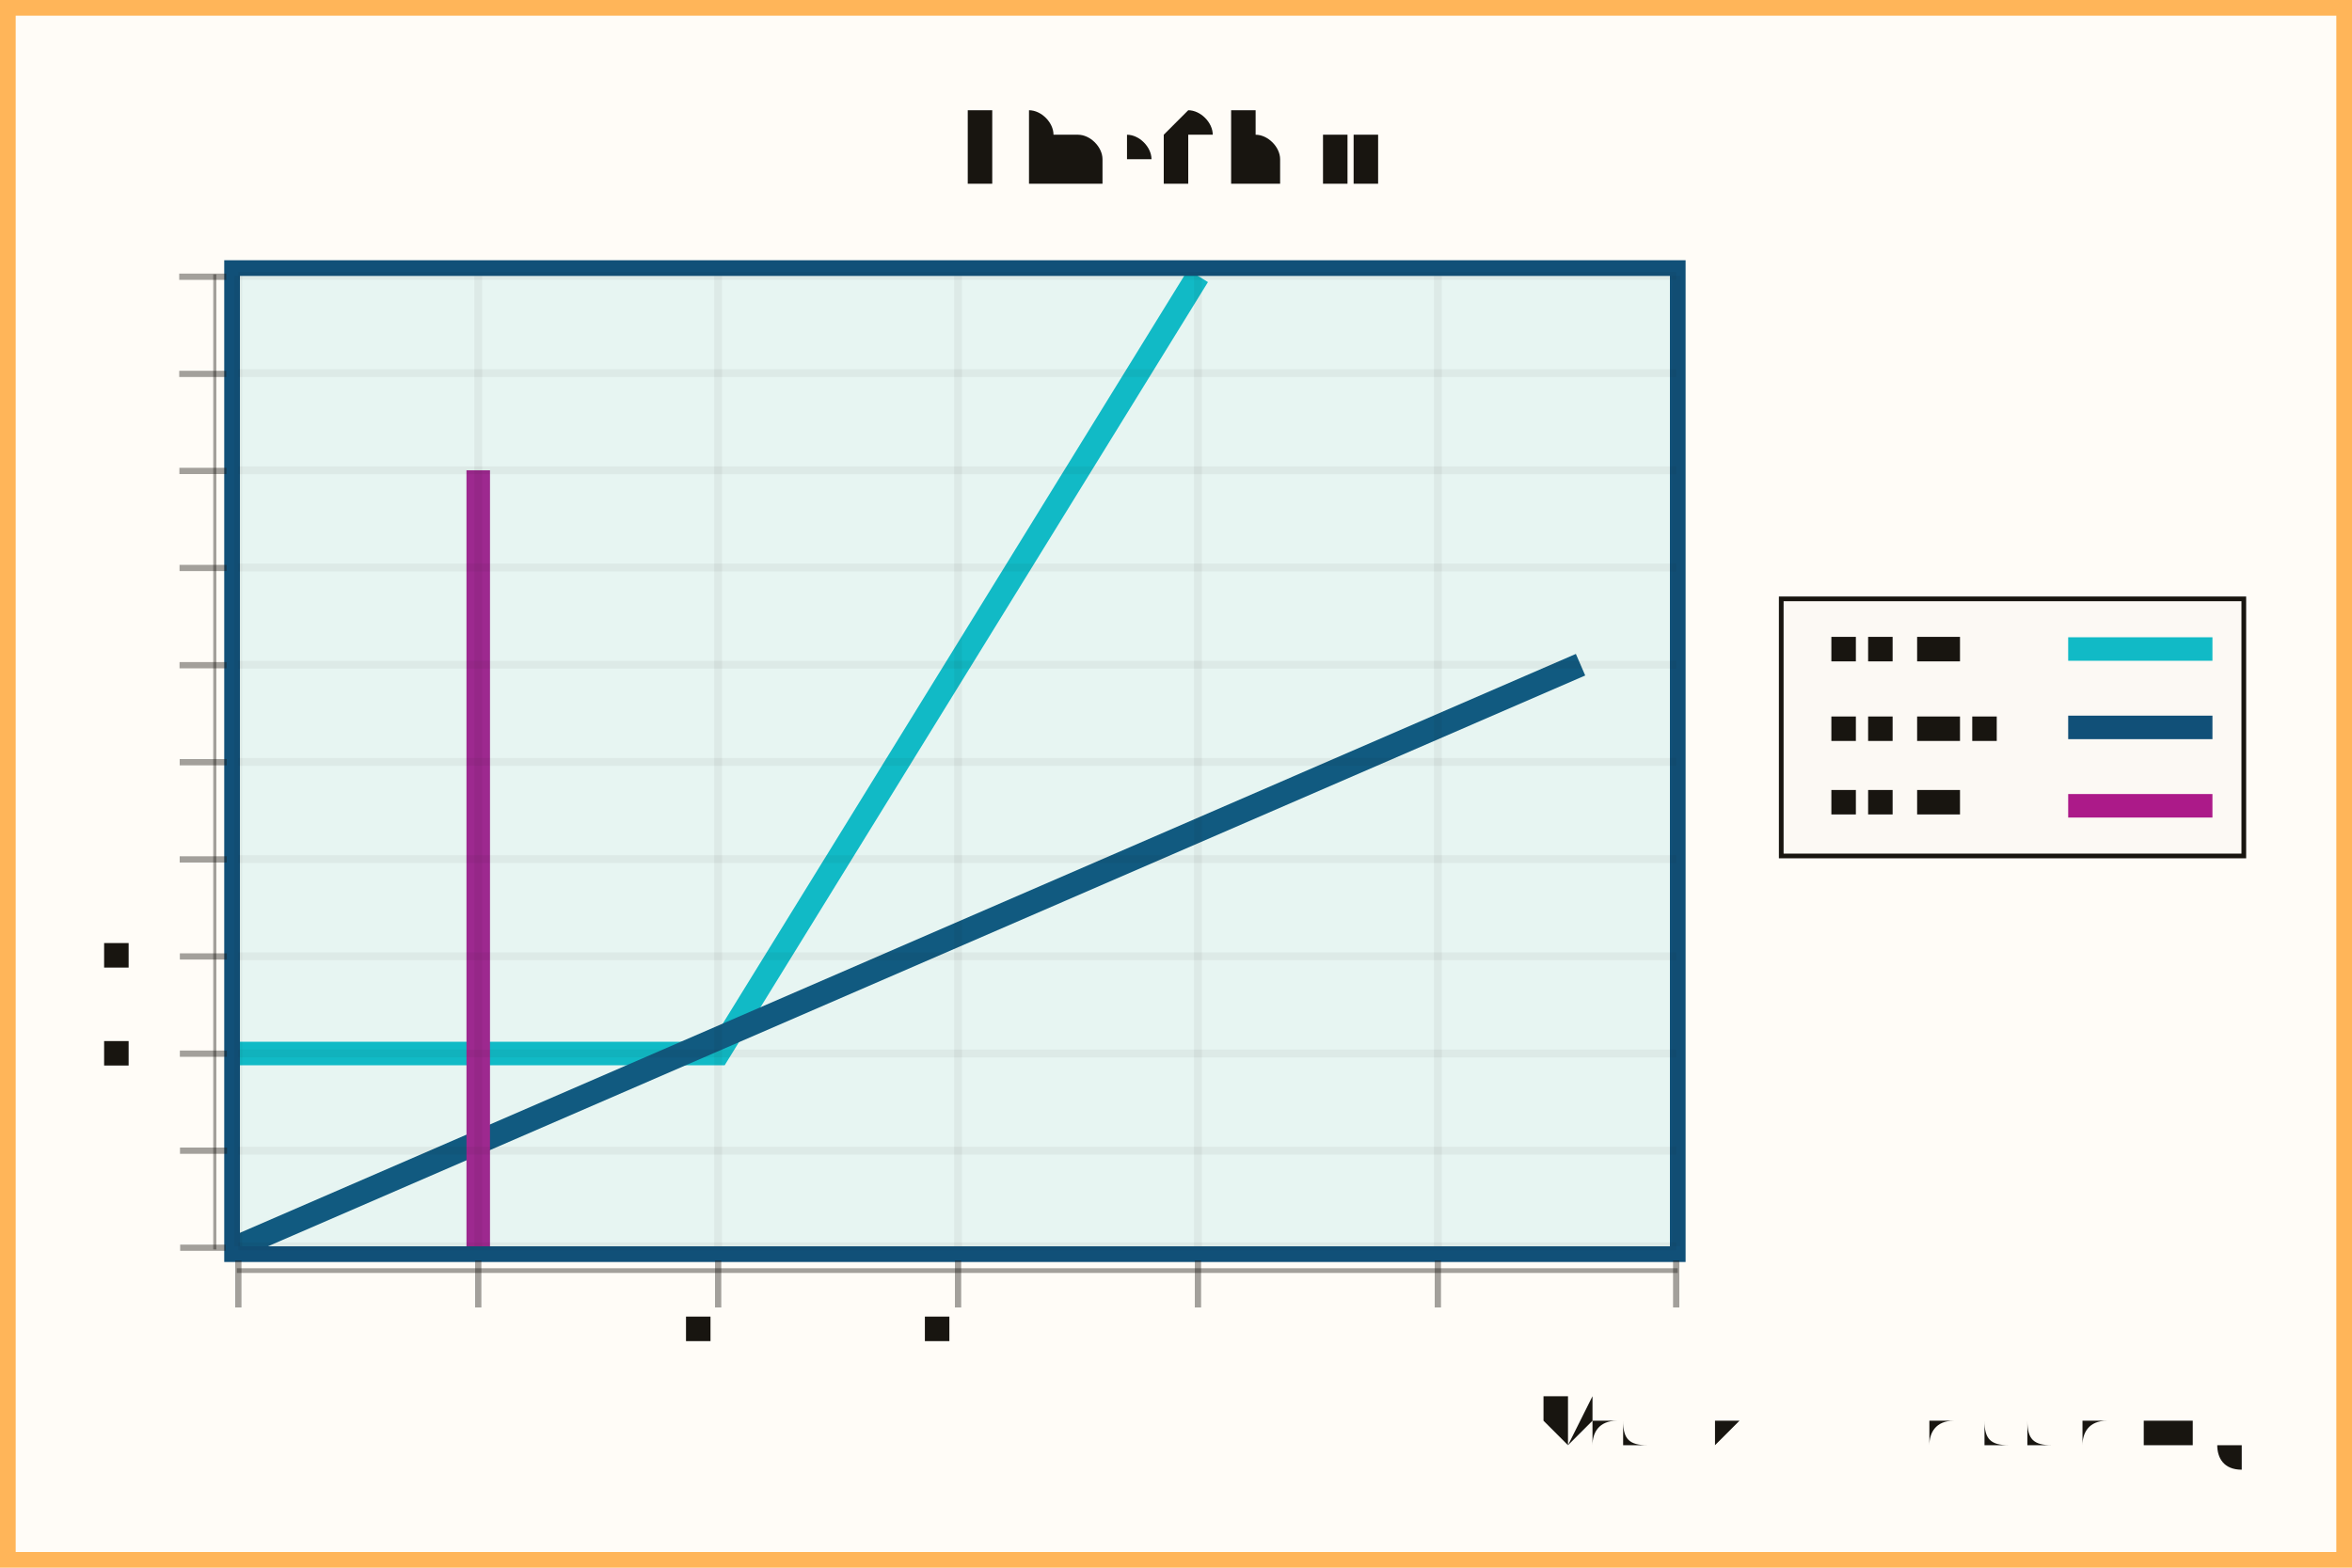
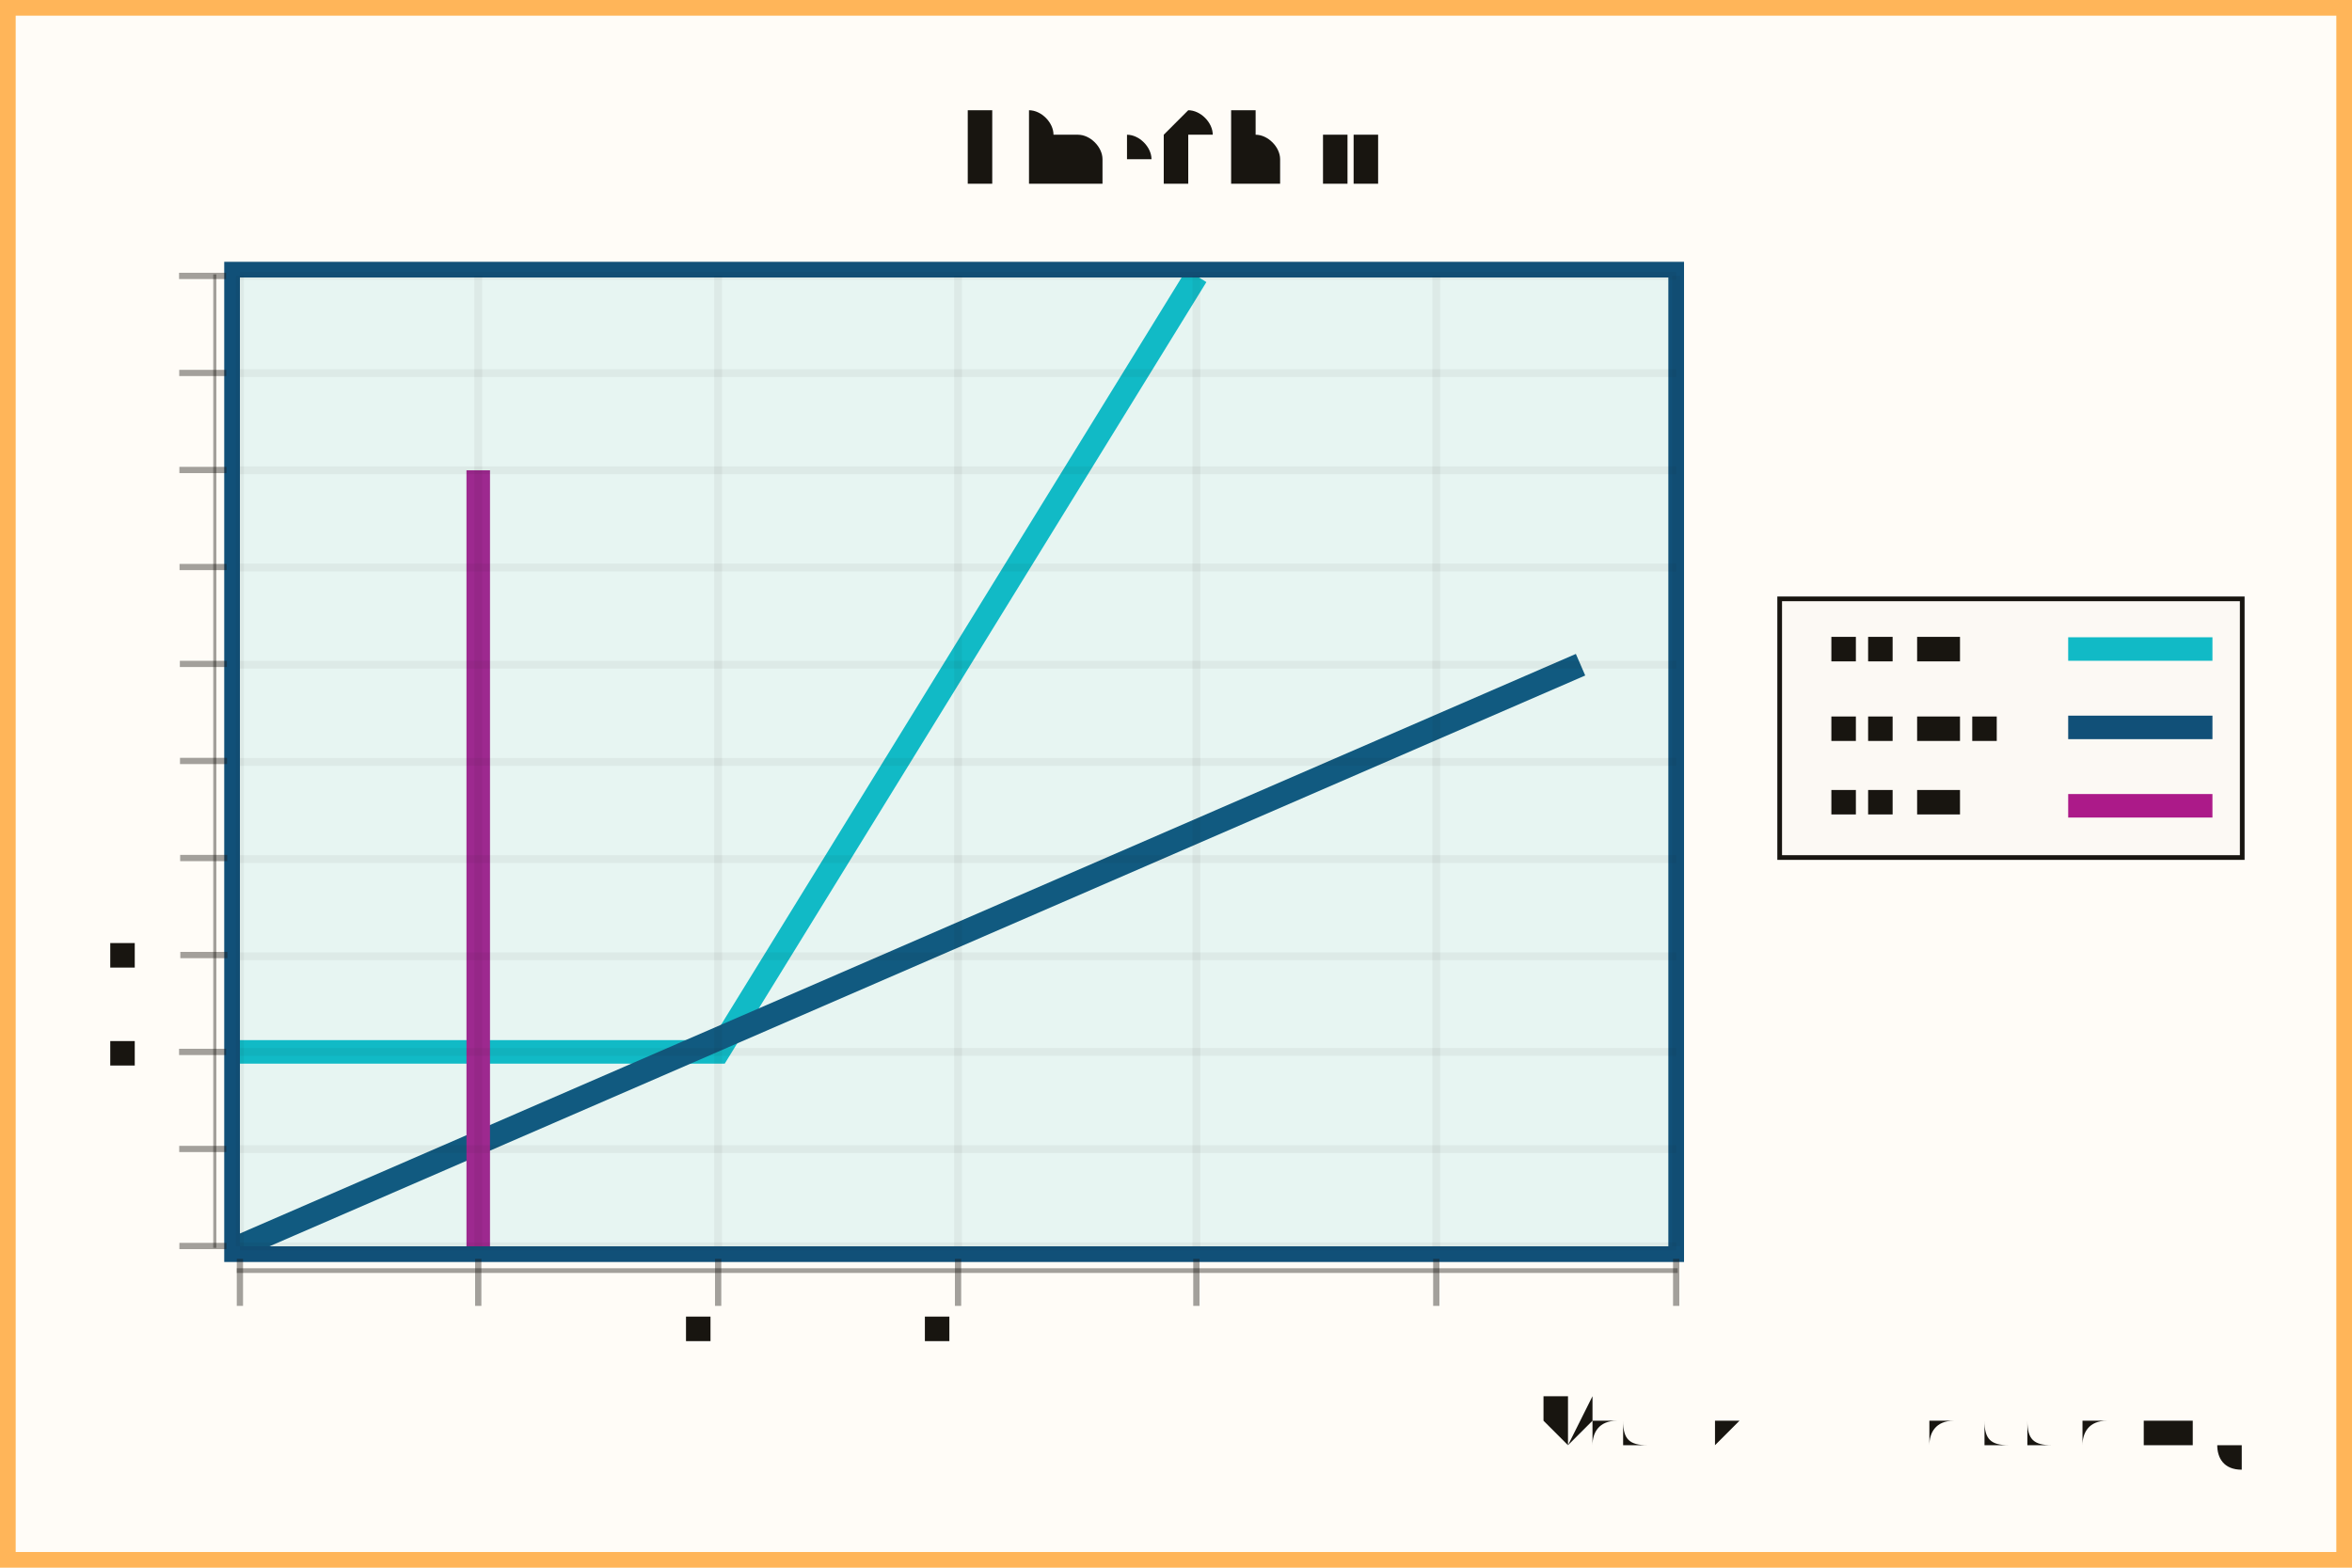
- <svg xmlns="http://www.w3.org/2000/svg" width="450" height="300" viewBox="-0.75 -0.5 1.5 1.0">
+ <svg xmlns="http://www.w3.org/2000/svg" width="450" height="300" viewBox="-0.75 -0.5 1.5 1">
  <style>svg {
  color-scheme: light dark;
}
{
  .canvas g, .title g, .axisbar g, .ticktext g, .tickglyph g, .ticklines g, .legendContent g text {
    fill: rgb(5%, 5%, 5%);
  }
  .ticklines g, .tickglyph g, .legendBorder g {
    stroke: rgb(5%, 5%, 5%);
  }
  .legendBorder g {
    fill: rgb(94%, 94%, 94%);
  }
}
@media (prefers-color-scheme:dark) {
  .canvas g, .title g, .axisbar g, .ticktext g, .tickglyph g, .ticklines g, .legendContent g text {
    fill: rgb(94%, 94%, 94%);
  }
  .ticklines g, .tickglyph g, .legendBorder g {
    stroke: rgb(94%, 94%, 94%);
  }
  .legendBorder g {
    fill: rgb(5%, 5%, 5%);
  }
}</style>
  <g class="chart">
    <g class="line">
      <g stroke-width="0.015" stroke="rgb(2%, 73%, 80%)" stroke-opacity="1.0" fill="none">
-         <polyline points="-0.598,0.172 -0.292,0.172 0.014,-0.324" />
+         <polyline points="-0.597,0.171 -0.292,0.171 0.013,-0.324" />
      </g>
      <g stroke-width="0.015" stroke="rgb(2%, 29%, 48%)" stroke-opacity="1.0" fill="none">
-         <polyline points="-0.598,0.295 0.258,-0.076" />
+         <polyline points="-0.597,0.295 0.258,-0.076" />
      </g>
      <g stroke-width="0.015" stroke="rgb(66%, 7%, 55%)" stroke-opacity="1.0" fill="none">
        <polyline points="-0.445,-0.2 -0.445,0.295" />
      </g>
    </g>
  </g>
  <g class="hud">
    <g class="frame">
      <g stroke-width="0.01" stroke="rgb(2%, 29%, 48%)" stroke-opacity="1.0" fill="rgb(2%, 73%, 80%)" fill-opacity="0.1">
-         <rect width="0.922" height="0.629" x="-0.602" y="-0.329" />
+         <rect width="0.921" height="0.628" x="-0.602" y="-0.328" />
      </g>
    </g>
    <g class="axis">
      <g class="ticks">
        <g class="tickglyph">
          <g stroke-width="0.004" stroke="rgb(5%, 5%, 5%)" stroke-opacity="0.4" fill="rgb(5%, 5%, 5%)" fill-opacity="0.4">
-             <g transform="rotate(-90.0, -0.6206, 0.2955)">
-               <polyline points="-0.621,0.31 -0.621,0.281" />
-             </g>
-             <g transform="rotate(-90.0, -0.6206, 0.2336)">
-               <polyline points="-0.621,0.249 -0.621,0.219" />
-             </g>
-             <g transform="rotate(-90.0, -0.6206, 0.1717)">
-               <polyline points="-0.621,0.187 -0.621,0.157" />
-             </g>
-             <g transform="rotate(-90.0, -0.6206, 0.1097)">
-               <polyline points="-0.621,0.125 -0.621,0.095" />
-             </g>
-             <g transform="rotate(-90.0, -0.6206, 0.0478)">
-               <polyline points="-0.621,0.063 -0.621,0.033" />
-             </g>
-             <g transform="rotate(-90.0, -0.6206, -0.0142)">
-               <polyline points="-0.621,0.001 -0.621,-0.029" />
-             </g>
-             <g transform="rotate(-90.0, -0.6206, -0.0761)">
-               <polyline points="-0.621,-0.061 -0.621,-0.091" />
-             </g>
-             <g transform="rotate(-90.0, -0.6206, -0.1381)">
-               <polyline points="-0.621,-0.123 -0.621,-0.153" />
-             </g>
-             <g transform="rotate(-90.0, -0.6206, -0.2)">
-               <polyline points="-0.621,-0.185 -0.621,-0.215" />
-             </g>
-             <g transform="rotate(-90.0, -0.6206, -0.2619)">
-               <polyline points="-0.621,-0.247 -0.621,-0.277" />
-             </g>
-             <g transform="rotate(-90.0, -0.6206, -0.3239)">
-               <polyline points="-0.621,-0.309 -0.621,-0.339" />
+             <g transform="rotate(-90.0, -0.6204, 0.2952)">
+               <polyline points="-0.62,0.31 -0.62,0.28" />
+             </g>
+             <g transform="rotate(-90.0, -0.6204, 0.2333)">
+               <polyline points="-0.62,0.248 -0.62,0.218" />
+             </g>
+             <g transform="rotate(-90.0, -0.6204, 0.1714)">
+               <polyline points="-0.62,0.186 -0.62,0.156" />
+             </g>
+             <g transform="rotate(-90.0, -0.6204, 0.1096)">
+               <polyline points="-0.62,0.125 -0.62,0.095" />
+             </g>
+             <g transform="rotate(-90.0, -0.6204, 0.0477)">
+               <polyline points="-0.62,0.063 -0.62,0.033" />
+             </g>
+             <g transform="rotate(-90.0, -0.6204, -0.0142)">
+               <polyline points="-0.62,0.001 -0.62,-0.029" />
+             </g>
+             <g transform="rotate(-90.0, -0.6204, -0.0761)">
+               <polyline points="-0.62,-0.061 -0.62,-0.091" />
+             </g>
+             <g transform="rotate(-90.0, -0.6204, -0.1379)">
+               <polyline points="-0.62,-0.123 -0.62,-0.153" />
+             </g>
+             <g transform="rotate(-90.0, -0.6204, -0.1998)">
+               <polyline points="-0.62,-0.185 -0.62,-0.215" />
+             </g>
+             <g transform="rotate(-90.0, -0.6204, -0.2617)">
+               <polyline points="-0.62,-0.247 -0.62,-0.277" />
+             </g>
+             <g transform="rotate(-90.0, -0.6204, -0.3236)">
+               <polyline points="-0.62,-0.309 -0.62,-0.339" />
            </g>
          </g>
        </g>
        <g class="ticktext">
          <g stroke-width="0.0" stroke="none" fill="rgb(5%, 5%, 5%)" fill-opacity="1.0" font-size="0.031" text-anchor="end">
-             <text x="-0.643" y="0.304">0.0</text>
-             <text x="-0.643" y="0.242">0.5</text>
-             <text x="-0.643" y="0.18">1.0</text>
-             <text x="-0.643" y="0.118">1.5</text>
-             <text x="-0.643" y="0.056">2.0</text>
-             <text x="-0.643" y="-0.006">2.5</text>
-             <text x="-0.643" y="-0.068">3.0</text>
-             <text x="-0.643" y="-0.13">3.5</text>
-             <text x="-0.643" y="-0.192">4.0</text>
-             <text x="-0.643" y="-0.253">4.5</text>
-             <text x="-0.643" y="-0.315">5.0</text>
+             <text x="-0.642" y="0.304">0.0</text>
+             <text x="-0.642" y="0.242">0.5</text>
+             <text x="-0.642" y="0.18">1.0</text>
+             <text x="-0.642" y="0.118">1.5</text>
+             <text x="-0.642" y="0.056">2.0</text>
+             <text x="-0.642" y="-0.006">2.5</text>
+             <text x="-0.642" y="-0.068">3.0</text>
+             <text x="-0.642" y="-0.129">3.5</text>
+             <text x="-0.642" y="-0.191">4.0</text>
+             <text x="-0.642" y="-0.253">4.5</text>
+             <text x="-0.642" y="-0.315">5.0</text>
          </g>
        </g>
        <g class="ticklines">
          <g stroke-width="0.005" stroke="rgb(5%, 5%, 5%)" stroke-opacity="0.05" fill="none">
-             <polyline points="-0.598,0.295 0.319,0.295" />
-             <polyline points="-0.598,0.234 0.319,0.234" />
-             <polyline points="-0.598,0.172 0.319,0.172" />
-             <polyline points="-0.598,0.11 0.319,0.11" />
-             <polyline points="-0.598,0.048 0.319,0.048" />
-             <polyline points="-0.598,-0.014 0.319,-0.014" />
-             <polyline points="-0.598,-0.076 0.319,-0.076" />
-             <polyline points="-0.598,-0.138 0.319,-0.138" />
-             <polyline points="-0.598,-0.2 0.319,-0.2" />
-             <polyline points="-0.598,-0.262 0.319,-0.262" />
-             <polyline points="-0.598,-0.324 0.319,-0.324" />
+             <polyline points="-0.597,0.295 0.319,0.295" />
+             <polyline points="-0.597,0.233 0.319,0.233" />
+             <polyline points="-0.597,0.171 0.319,0.171" />
+             <polyline points="-0.597,0.11 0.319,0.11" />
+             <polyline points="-0.597,0.048 0.319,0.048" />
+             <polyline points="-0.597,-0.014 0.319,-0.014" />
+             <polyline points="-0.597,-0.076 0.319,-0.076" />
+             <polyline points="-0.597,-0.138 0.319,-0.138" />
+             <polyline points="-0.597,-0.2 0.319,-0.2" />
+             <polyline points="-0.597,-0.262 0.319,-0.262" />
+             <polyline points="-0.597,-0.324 0.319,-0.324" />
          </g>
        </g>
      </g>
      <g class="axisbar">
        <g stroke-width="0" stroke="rgb(0%, 0%, 0%)" stroke-opacity="0" fill="rgb(5%, 5%, 5%)" fill-opacity="0.4">
-           <rect width="0.002" height="0.622" x="-0.614" y="-0.325" />
+           <rect width="0.002" height="0.621" x="-0.614" y="-0.325" />
        </g>
      </g>
    </g>
    <g class="axis">
      <g class="ticks">
        <g class="tickglyph">
          <g stroke-width="0.004" stroke="rgb(5%, 5%, 5%)" stroke-opacity="0.4" fill="rgb(5%, 5%, 5%)" fill-opacity="0.4">
-             <polyline points="-0.598,0.334 -0.598,0.304" />
-             <polyline points="-0.445,0.334 -0.445,0.304" />
-             <polyline points="-0.292,0.334 -0.292,0.304" />
-             <polyline points="-0.139,0.334 -0.139,0.304" />
-             <polyline points="0.014,0.334 0.014,0.304" />
-             <polyline points="0.167,0.334 0.167,0.304" />
-             <polyline points="0.319,0.334 0.319,0.304" />
+             <polyline points="-0.597,0.333 -0.597,0.303" />
+             <polyline points="-0.445,0.333 -0.445,0.303" />
+             <polyline points="-0.292,0.333 -0.292,0.303" />
+             <polyline points="-0.139,0.333 -0.139,0.303" />
+             <polyline points="0.013,0.333 0.013,0.303" />
+             <polyline points="0.166,0.333 0.166,0.303" />
+             <polyline points="0.319,0.333 0.319,0.303" />
          </g>
        </g>
        <g class="ticktext">
          <g stroke-width="0.0" stroke="none" fill="rgb(5%, 5%, 5%)" fill-opacity="1.0" font-size="0.031" text-anchor="middle">
-             <text x="-0.598" y="0.358">0.0</text>
+             <text x="-0.597" y="0.358">0.0</text>
            <text x="-0.445" y="0.358">0.5</text>
            <text x="-0.292" y="0.358">1.0</text>
            <text x="-0.139" y="0.358">1.5</text>
-             <text x="0.014" y="0.358">2.0</text>
-             <text x="0.167" y="0.358">2.5</text>
+             <text x="0.013" y="0.358">2.0</text>
+             <text x="0.166" y="0.358">2.5</text>
            <text x="0.319" y="0.358">3.0</text>
          </g>
        </g>
        <g class="ticklines">
          <g stroke-width="0.005" stroke="rgb(5%, 5%, 5%)" stroke-opacity="0.05" fill="none">
-             <polyline points="-0.598,0.295 -0.598,-0.324" />
+             <polyline points="-0.597,0.295 -0.597,-0.324" />
            <polyline points="-0.445,0.295 -0.445,-0.324" />
            <polyline points="-0.292,0.295 -0.292,-0.324" />
            <polyline points="-0.139,0.295 -0.139,-0.324" />
-             <polyline points="0.014,0.295 0.014,-0.324" />
-             <polyline points="0.167,0.295 0.167,-0.324" />
+             <polyline points="0.013,0.295 0.013,-0.324" />
+             <polyline points="0.166,0.295 0.166,-0.324" />
            <polyline points="0.319,0.295 0.319,-0.324" />
          </g>
        </g>
      </g>
      <g class="axisbar">
        <g stroke-width="0" stroke="rgb(0%, 0%, 0%)" stroke-opacity="0" fill="rgb(5%, 5%, 5%)" fill-opacity="0.4">
          <rect width="0.919" height="0.003" x="-0.599" y="0.309" />
        </g>
      </g>
    </g>
    <g class="legend">
      <g class="legendBorder">
        <g stroke-width="0.003" stroke="rgb(5%, 5%, 5%)" stroke-opacity="1.0" fill="rgb(99%, 99%, 99%)" fill-opacity="1.0">
-           <rect width="0.295" height="0.164" x="0.386" y="-0.118" />
+           <rect width="0.295" height="0.165" x="0.385" y="-0.118" />
        </g>
      </g>
      <g class="legendContent">
        <g stroke-width="0.0" stroke="none" fill="rgb(5%, 5%, 5%)" fill-opacity="1.0" font-size="0.031" text-anchor="start">
          <text x="0.401" y="0.021">palette1 2</text>
        </g>
        <g stroke-width="0.015" stroke="rgb(66%, 7%, 55%)" stroke-opacity="1.0" fill="none">
          <polyline points="0.569,0.014 0.661,0.014" />
        </g>
        <g stroke-width="0.0" stroke="none" fill="rgb(5%, 5%, 5%)" fill-opacity="1.0" font-size="0.031" text-anchor="start">
          <text x="0.401" y="-0.028">palette1 1</text>
        </g>
        <g stroke-width="0.015" stroke="rgb(2%, 29%, 48%)" stroke-opacity="1.0" fill="none">
          <polyline points="0.569,-0.036 0.661,-0.036" />
        </g>
        <g stroke-width="0.0" stroke="none" fill="rgb(5%, 5%, 5%)" fill-opacity="1.0" font-size="0.031" text-anchor="start">
          <text x="0.401" y="-0.078">palette1 0</text>
        </g>
        <g stroke-width="0.015" stroke="rgb(2%, 73%, 80%)" stroke-opacity="1.0" fill="none">
          <polyline points="0.569,-0.086 0.661,-0.086" />
        </g>
      </g>
    </g>
    <g class="title">
      <g stroke-width="0.0" stroke="none" fill="rgb(5%, 5%, 5%)" fill-opacity="1.0" font-size="0.061" text-anchor="middle">
-         <text x="0" y="-0.384">Line Chart</text>
+         <text x="0" y="-0.383">Line Chart</text>
      </g>
    </g>
    <g class="title">
      <g stroke-width="0.0" stroke="none" fill="rgb(5%, 5%, 5%)" fill-opacity="1.0" font-size="0.037" text-anchor="end">
        <text x="0.684" y="0.422">Made with love and chart-svg</text>
      </g>
    </g>
    <g class="frame">
      <g stroke-width="0.01" stroke="rgb(100%, 71%, 35%)" stroke-opacity="1.0" fill="rgb(100%, 71%, 35%)" fill-opacity="0.05">
        <rect width="1.49" height="0.99" x="-0.745" y="-0.495" />
      </g>
    </g>
  </g>
</svg>
